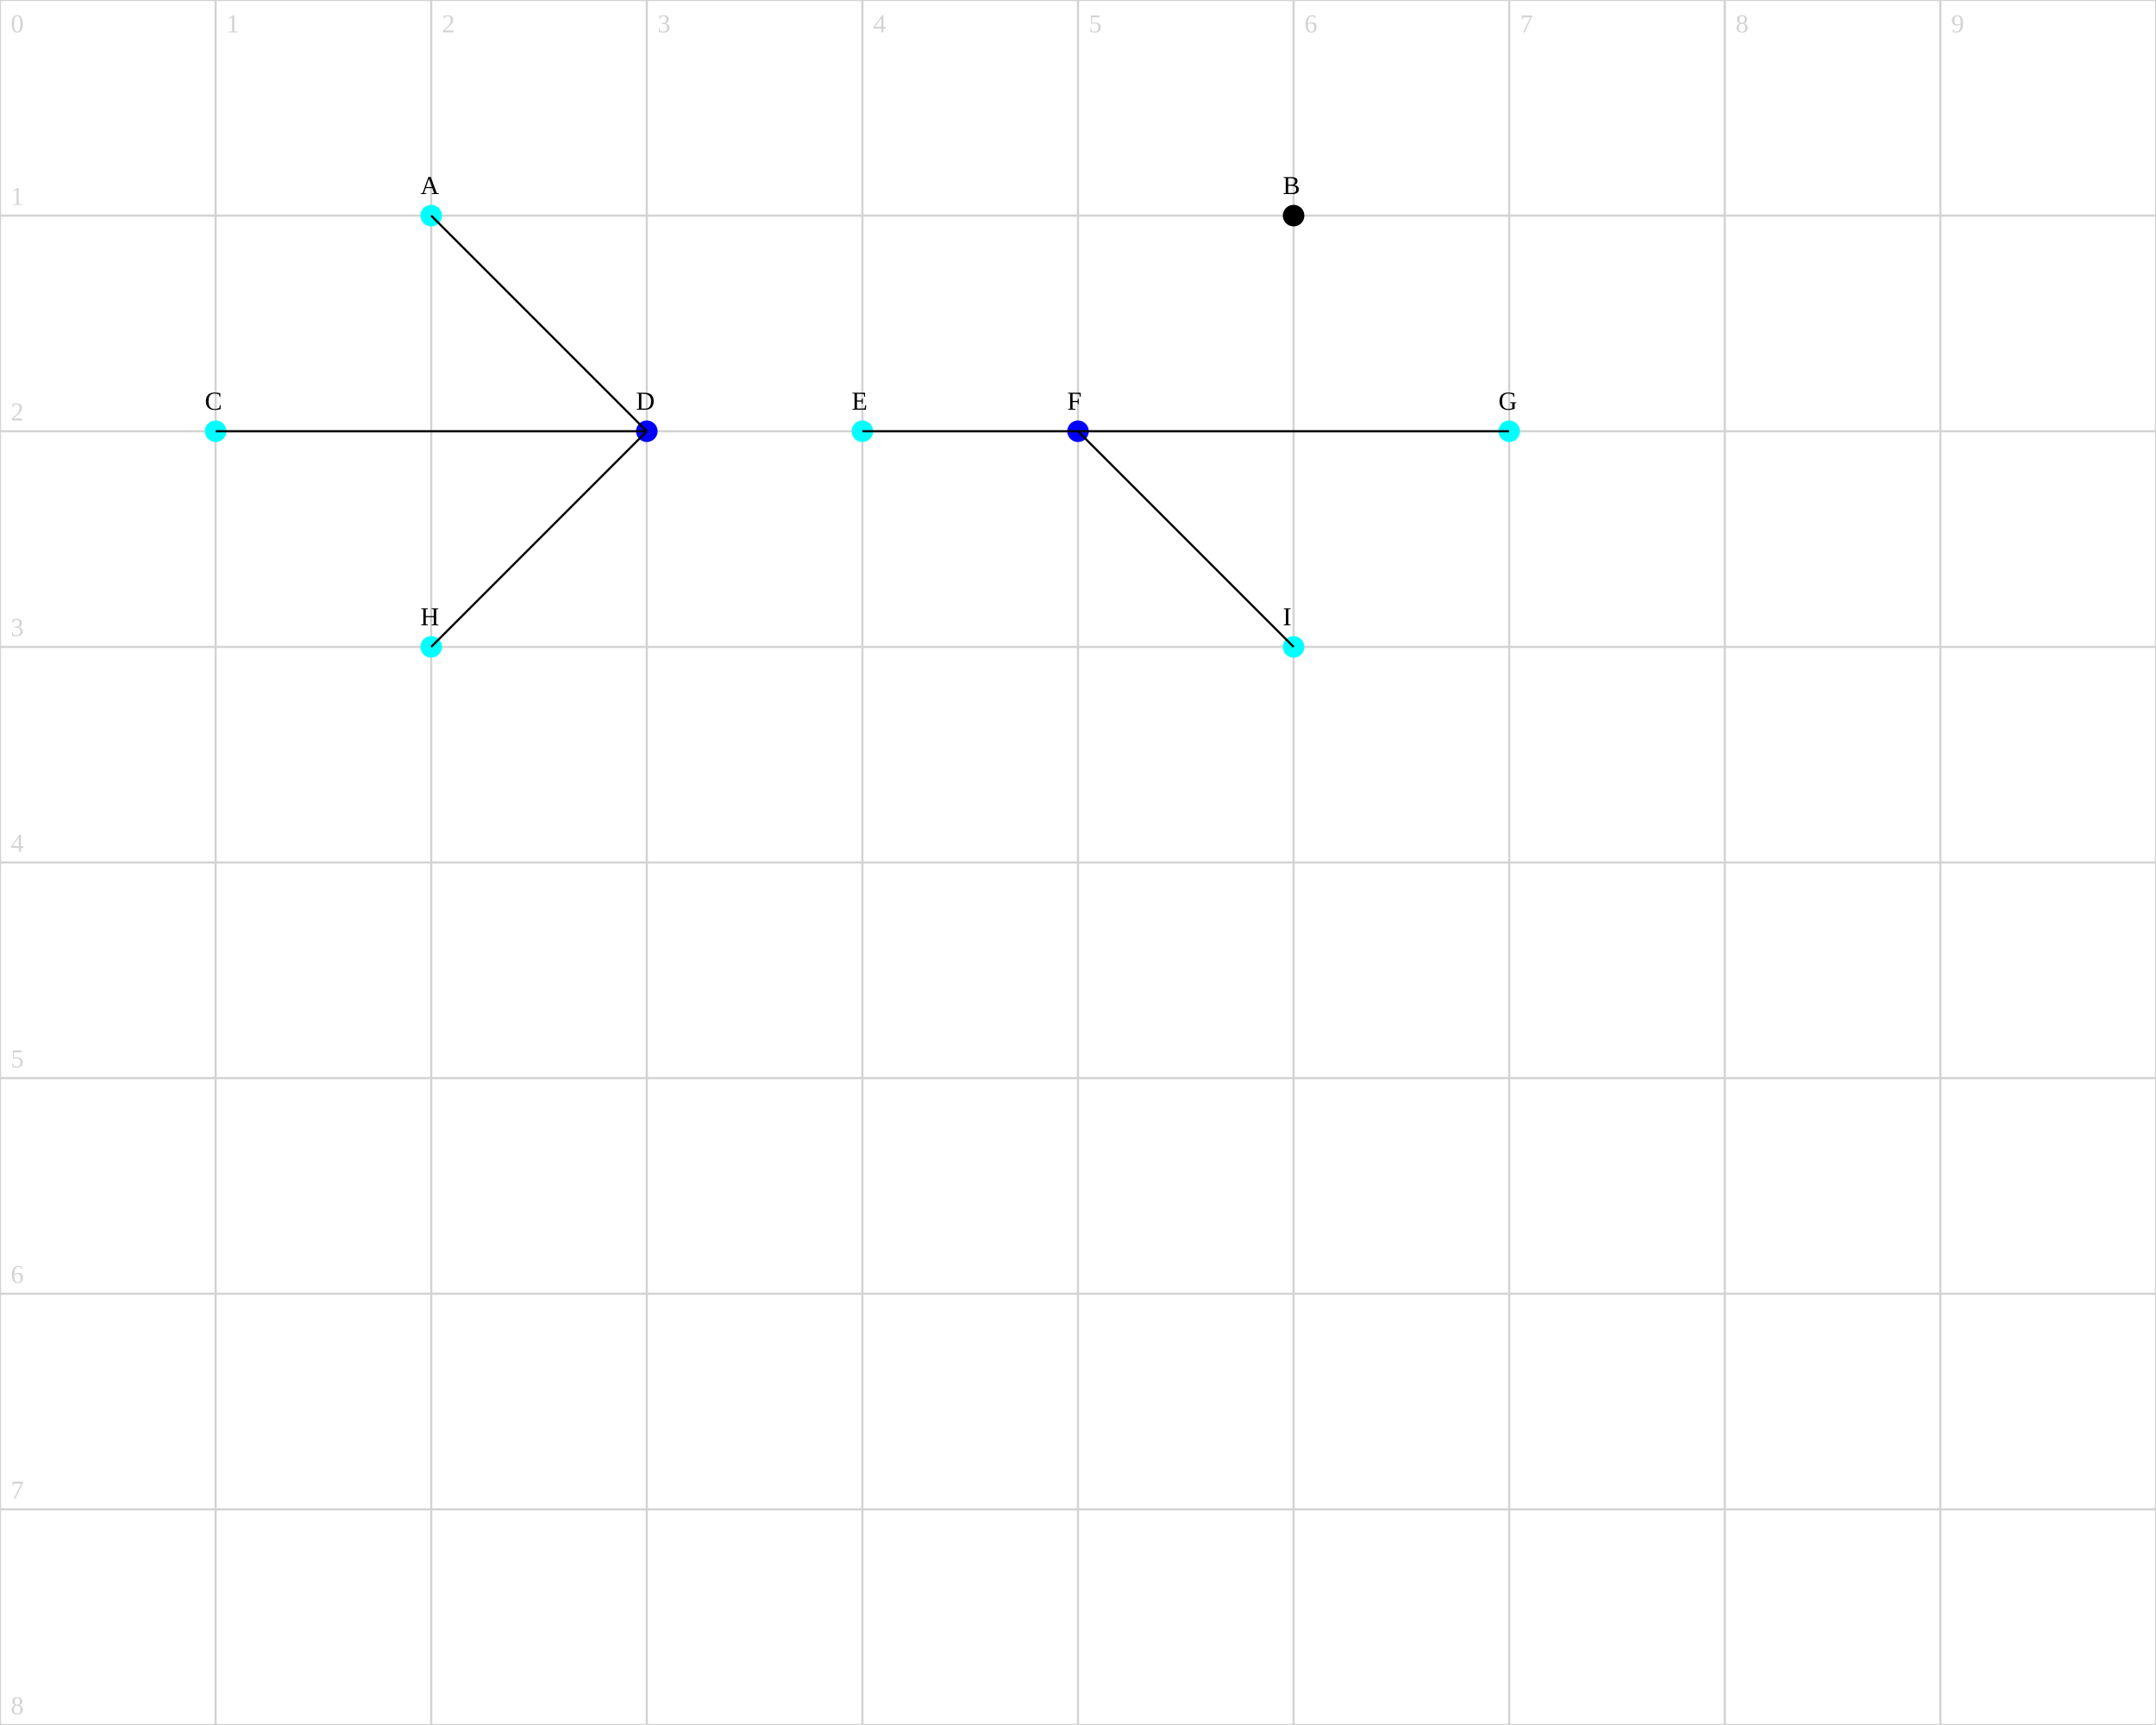
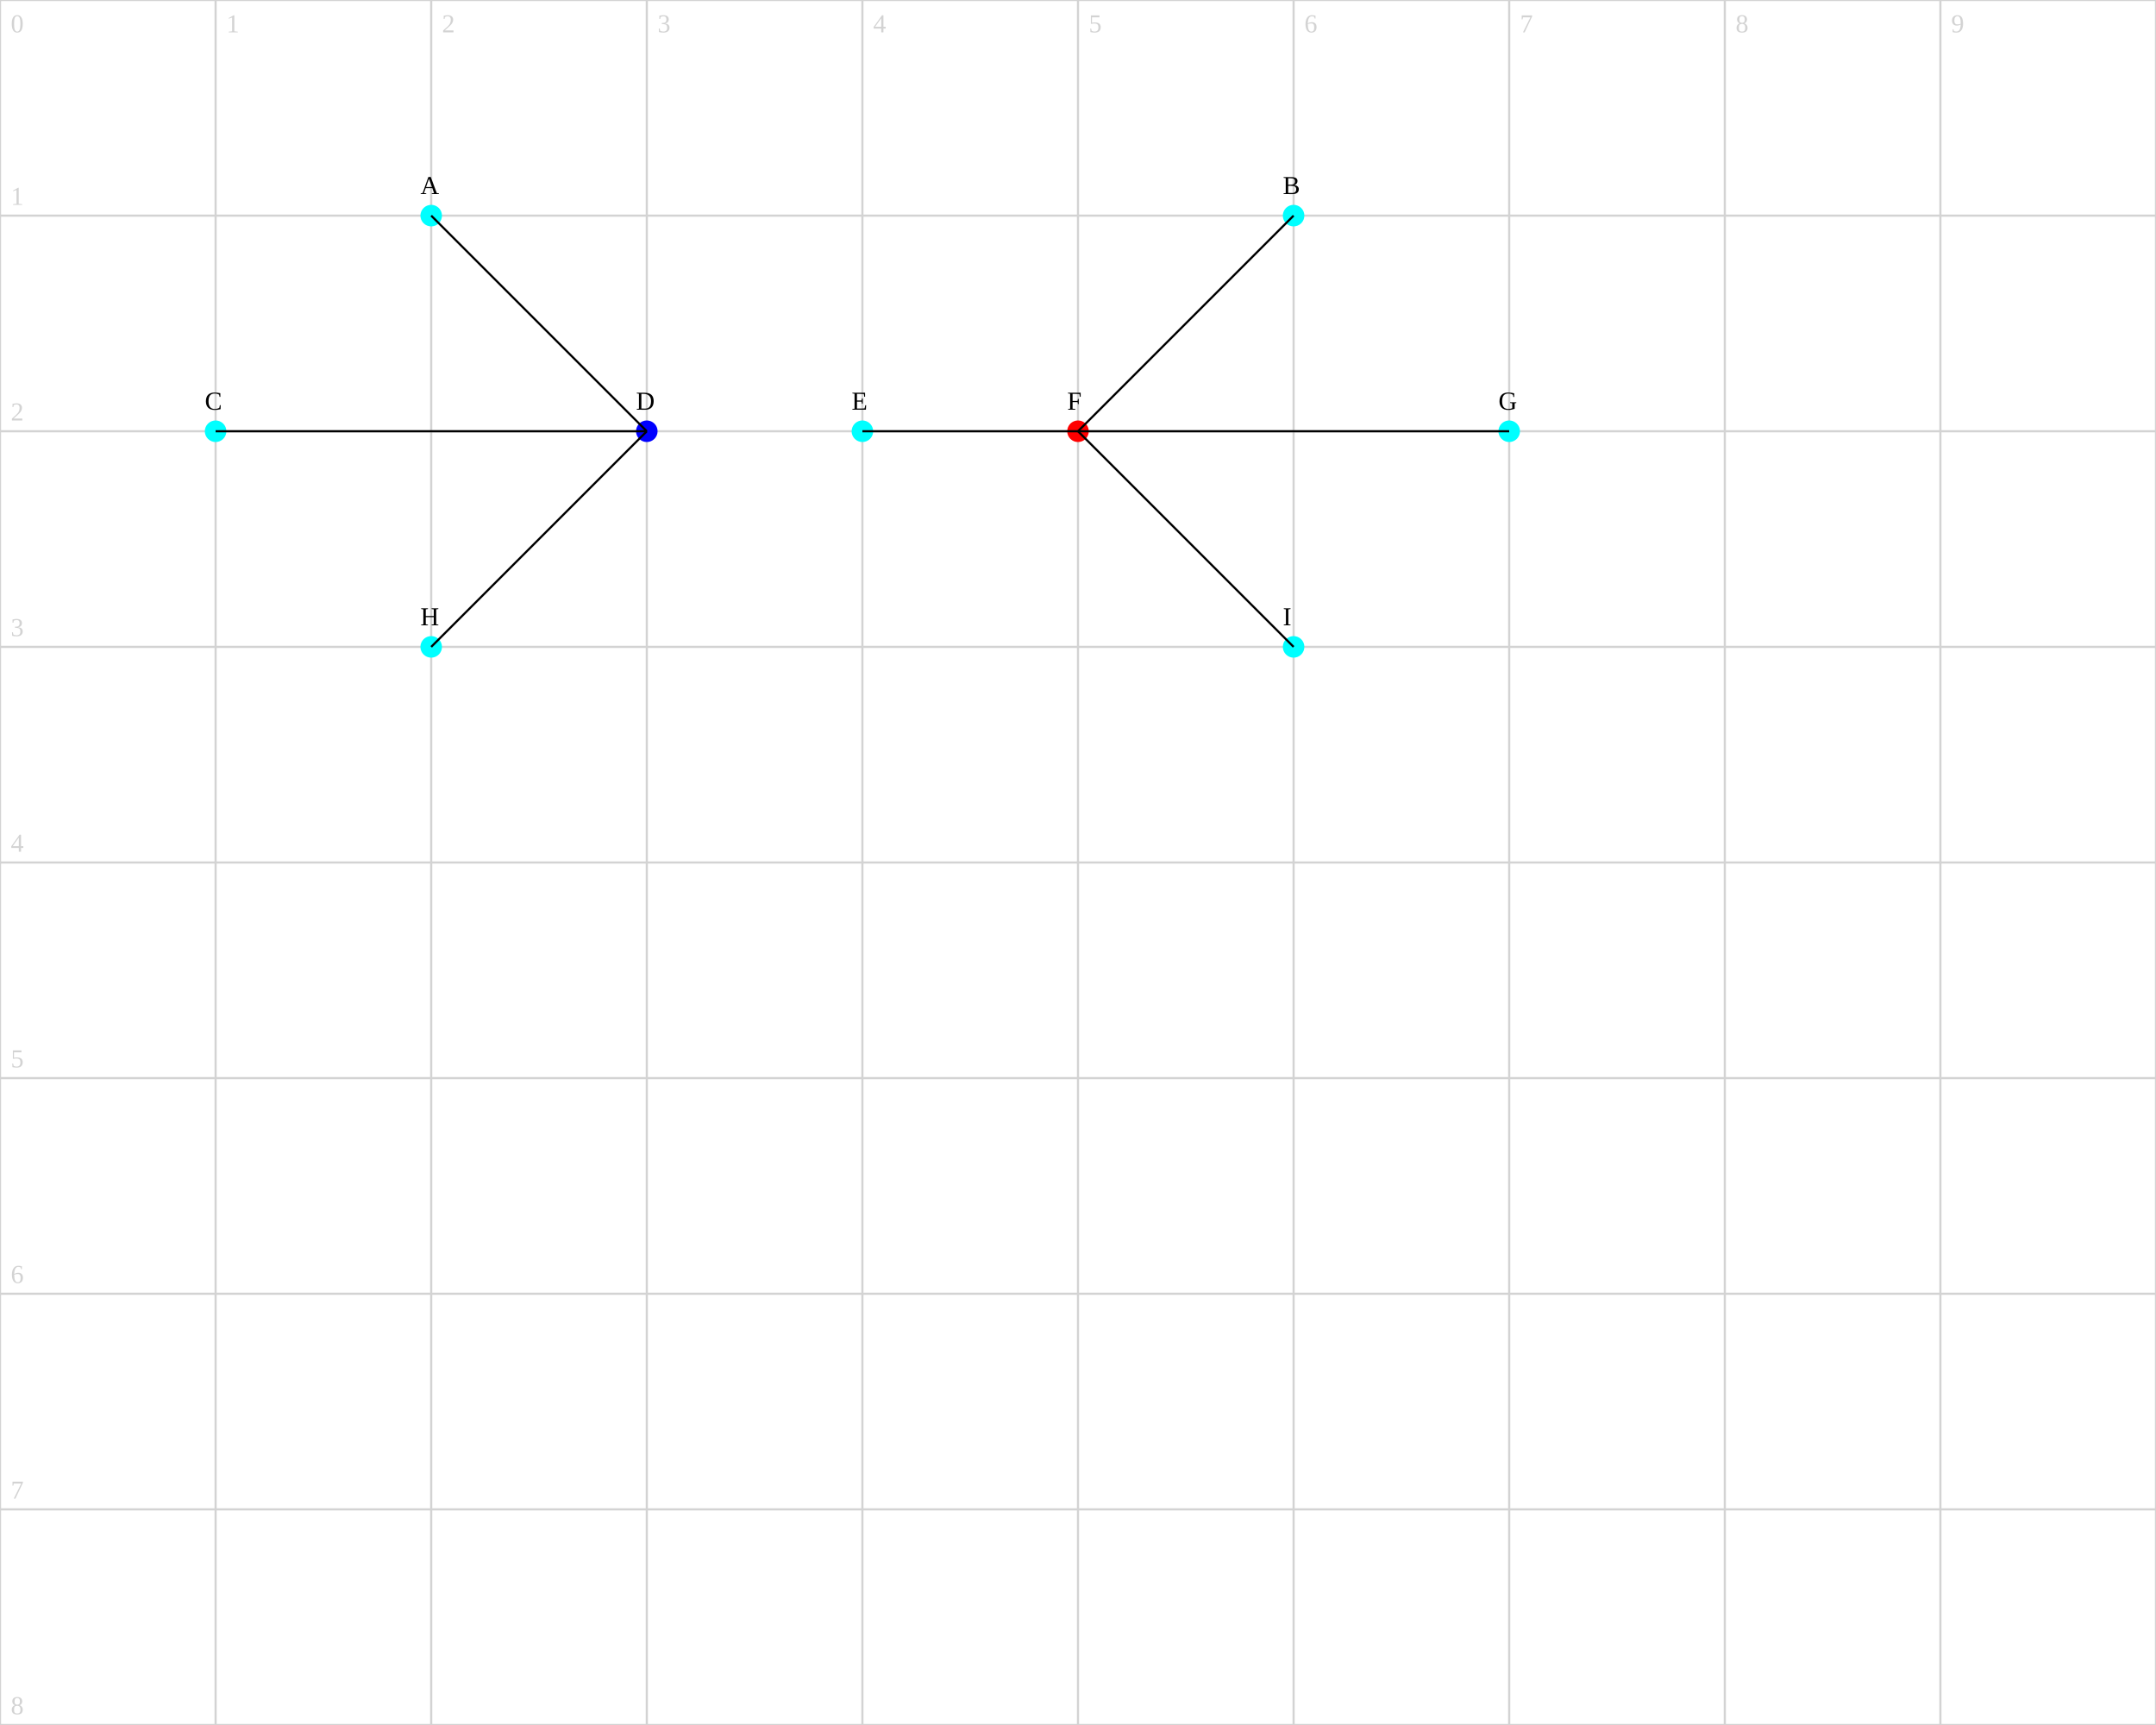
<svg xmlns="http://www.w3.org/2000/svg" version="1.1" width="1000" height="800">
  <line x1="0" y1="0" x2="1000" y2="0" stroke="lightgrey" />
  <text x="5" y="-5" fill="lightgrey">0</text>
  <line x1="0" y1="100" x2="1000" y2="100" stroke="lightgrey" />
  <text x="5" y="95" fill="lightgrey">1</text>
  <line x1="0" y1="200" x2="1000" y2="200" stroke="lightgrey" />
  <text x="5" y="195" fill="lightgrey">2</text>
  <line x1="0" y1="300" x2="1000" y2="300" stroke="lightgrey" />
  <text x="5" y="295" fill="lightgrey">3</text>
  <line x1="0" y1="400" x2="1000" y2="400" stroke="lightgrey" />
  <text x="5" y="395" fill="lightgrey">4</text>
  <line x1="0" y1="500" x2="1000" y2="500" stroke="lightgrey" />
  <text x="5" y="495" fill="lightgrey">5</text>
  <line x1="0" y1="600" x2="1000" y2="600" stroke="lightgrey" />
  <text x="5" y="595" fill="lightgrey">6</text>
  <line x1="0" y1="700" x2="1000" y2="700" stroke="lightgrey" />
  <text x="5" y="695" fill="lightgrey">7</text>
  <line x1="0" y1="800" x2="1000" y2="800" stroke="lightgrey" />
  <text x="5" y="795" fill="lightgrey">8</text>
  <line x1="0" y1="0" x2="0" y2="800" stroke="lightgrey" />
  <text x="5" y="15" fill="lightgrey">0</text>
  <line x1="100" y1="0" x2="100" y2="800" stroke="lightgrey" />
  <text x="105" y="15" fill="lightgrey">1</text>
  <line x1="200" y1="0" x2="200" y2="800" stroke="lightgrey" />
  <text x="205" y="15" fill="lightgrey">2</text>
  <line x1="300" y1="0" x2="300" y2="800" stroke="lightgrey" />
  <text x="305" y="15" fill="lightgrey">3</text>
  <line x1="400" y1="0" x2="400" y2="800" stroke="lightgrey" />
  <text x="405" y="15" fill="lightgrey">4</text>
  <line x1="500" y1="0" x2="500" y2="800" stroke="lightgrey" />
  <text x="505" y="15" fill="lightgrey">5</text>
  <line x1="600" y1="0" x2="600" y2="800" stroke="lightgrey" />
  <text x="605" y="15" fill="lightgrey">6</text>
  <line x1="700" y1="0" x2="700" y2="800" stroke="lightgrey" />
  <text x="705" y="15" fill="lightgrey">7</text>
  <line x1="800" y1="0" x2="800" y2="800" stroke="lightgrey" />
  <text x="805" y="15" fill="lightgrey">8</text>
  <line x1="900" y1="0" x2="900" y2="800" stroke="lightgrey" />
  <text x="905" y="15" fill="lightgrey">9</text>
  <line x1="1000" y1="0" x2="1000" y2="800" stroke="lightgrey" />
  <text x="1005" y="15" fill="lightgrey">10</text>
  <circle cx="200" cy="100" r="5" fill="cyan" />
  <text x="195" y="90" fill="black">A</text>
-   <circle cx="600" cy="100" r="5" fill="black" />
+   <circle cx="600" cy="100" r="5" fill="cyan" />
  <text x="595" y="90" fill="black">B</text>
  <circle cx="100" cy="200" r="5" fill="cyan" />
  <text x="95" y="190" fill="black">C</text>
  <circle cx="300" cy="200" r="5" fill="blue" />
  <text x="295" y="190" fill="black">D</text>
  <circle cx="400" cy="200" r="5" fill="cyan" />
  <text x="395" y="190" fill="black">E</text>
-   <circle cx="500" cy="200" r="5" fill="blue" />
+   <circle cx="500" cy="200" r="5" fill="red" />
  <text x="495" y="190" fill="black">F</text>
  <circle cx="700" cy="200" r="5" fill="cyan" />
  <text x="695" y="190" fill="black">G</text>
  <circle cx="200" cy="300" r="5" fill="cyan" />
  <text x="195" y="290" fill="black">H</text>
  <circle cx="600" cy="300" r="5" fill="cyan" />
  <text x="595" y="290" fill="black">I</text>
  <line x1="200" y1="100" x2="300" y2="200" stroke="black" />
+   <line x1="600" y1="100" x2="500" y2="200" stroke="black" />
  <line x1="100" y1="200" x2="300" y2="200" stroke="black" />
  <line x1="400" y1="200" x2="500" y2="200" stroke="black" />
  <line x1="500" y1="200" x2="700" y2="200" stroke="black" />
  <line x1="200" y1="300" x2="300" y2="200" stroke="black" />
  <line x1="600" y1="300" x2="500" y2="200" stroke="black" />
</svg>
